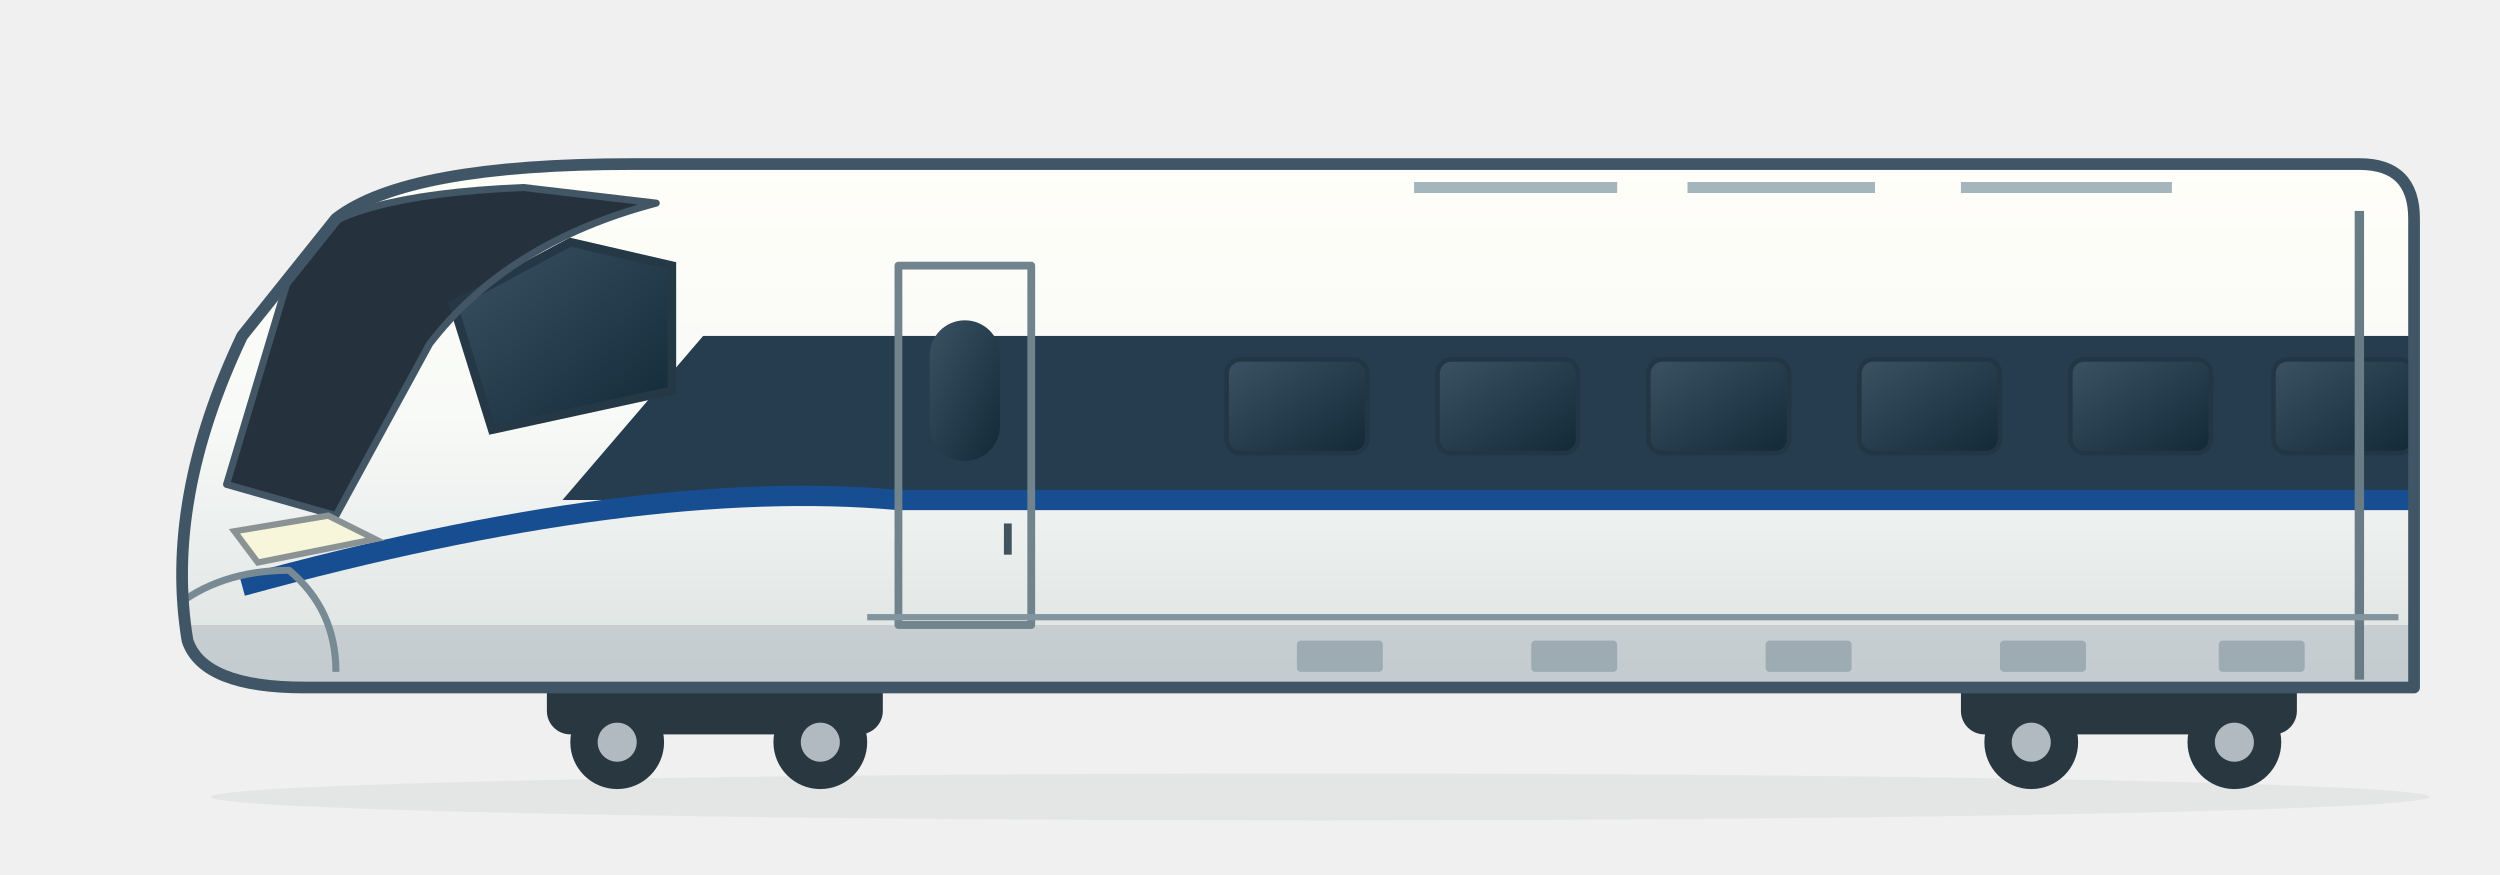
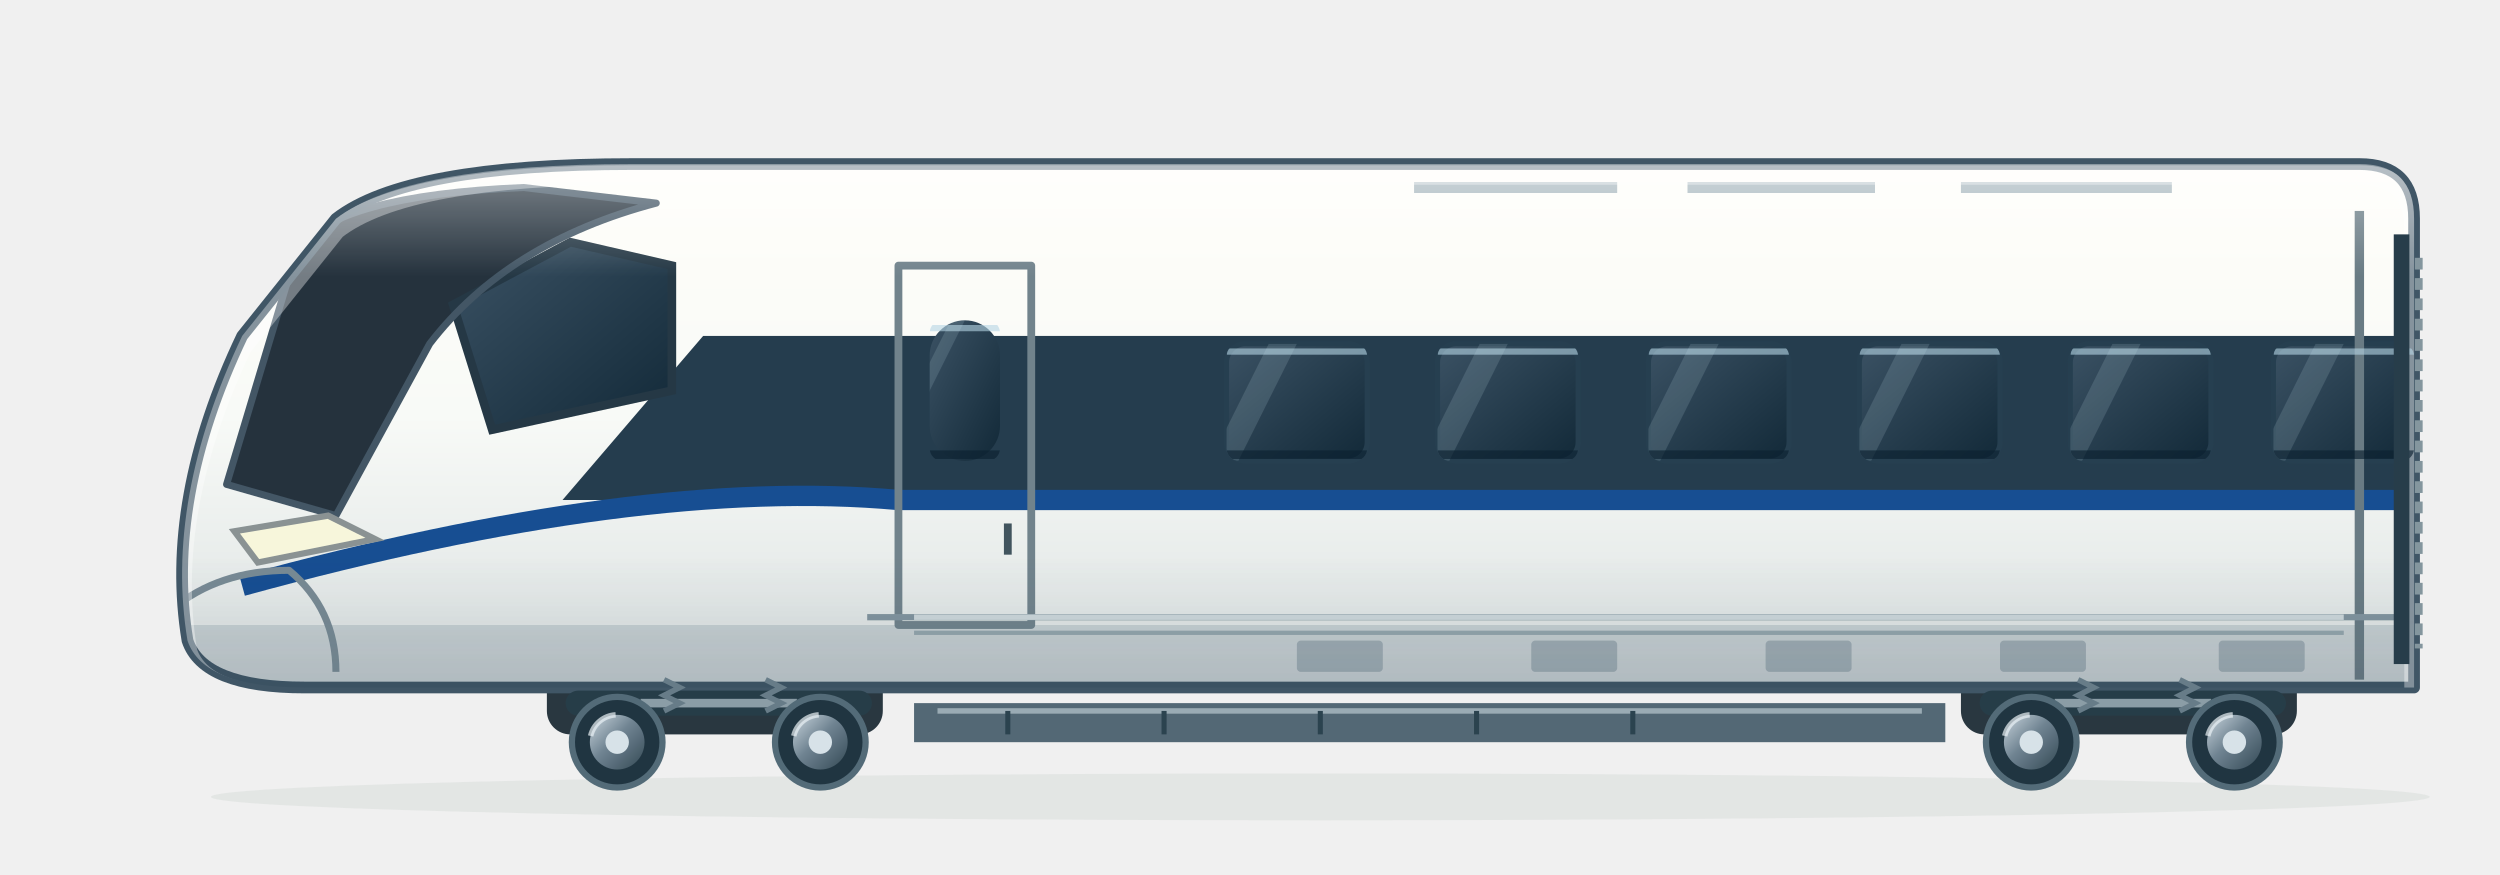
<svg xmlns="http://www.w3.org/2000/svg" viewBox="0 0 320 112" role="img" aria-labelledby="title desc">
+   <defs>
+     <clipPath id="detail-body">
+       <path d="M24 82Q21 64 31 43L43 28Q52 21 81 21H302Q309 21 309 28V88H39Q26 88 24 82Z" />
+     </clipPath>
+     <clipPath id="detail-glass-0">
+       <rect x="157" y="44" width="18" height="15" rx="1.6" />
+     </clipPath>
+     <clipPath id="detail-glass-1">
+       <rect x="184" y="44" width="18" height="15" rx="1.6" />
+     </clipPath>
+     <clipPath id="detail-glass-2">
+       <rect x="211" y="44" width="18" height="15" rx="1.6" />
+     </clipPath>
+     <clipPath id="detail-glass-3">
+       <rect x="238" y="44" width="18" height="15" rx="1.6" />
+     </clipPath>
+     <clipPath id="detail-glass-4">
+       <rect x="265" y="44" width="18" height="15" rx="1.6" />
+     </clipPath>
+     <clipPath id="detail-glass-5">
+       <rect x="291" y="44" width="18" height="15" rx="1.6" />
+     </clipPath>
+     <clipPath id="detail-glass-6">
+       <rect x="119" y="41" width="9" height="18" rx="1.6" />
+     </clipPath>
+     <linearGradient id="detail-clearcoat" x1="0" y1="0" x2="0" y2="1">
+       <stop stop-color="#fff" stop-opacity=".5" />
+       <stop offset=".24" stop-color="#fff" stop-opacity="0" />
+       <stop offset=".74" stop-color="#142d40" stop-opacity="0" />
+       <stop offset="1" stop-color="#142d40" stop-opacity=".12" />
+     </linearGradient>
+     <linearGradient id="detail-rim" x1="0" y1="0" x2="1" y2="1">
+       <stop stop-color="#c9d5dd" />
+       <stop offset=".45" stop-color="#708492" />
+       <stop offset="1" stop-color="#344955" />
+     </linearGradient>
+   </defs>
  <defs>
    <linearGradient id="body" x1="0" y1="0" x2="0" y2="1">
      <stop stop-color="#fffef9" />
      <stop offset=".48" stop-color="#f8faf7" />
      <stop offset="1" stop-color="#dbe1e1" />
    </linearGradient>
    <linearGradient id="noseSilver" x1="0" y1="0" x2="0" y2="1">
      <stop stop-color="#d8e1e8" />
      <stop offset=".55" stop-color="#b8c6d0" />
      <stop offset="1" stop-color="#8b9fae" />
    </linearGradient>
    <linearGradient id="glass" x1="0" y1="0" x2="1" y2="1">
      <stop stop-color="#3b5264" />
      <stop offset="1" stop-color="#122938" />
    </linearGradient>
    <clipPath id="car">
      <path d="M24 82Q21 64 31 43L43 28Q52 21 81 21H302Q309 21 309 28V88H39Q26 88 24 82Z" />
    </clipPath>
  </defs>
  <ellipse cx="169" cy="102" rx="142" ry="3" fill="#315c42" opacity=".07" />
  <g fill="#293740">
    <rect x="70" y="84" width="43" height="10" rx="3" />
    <rect x="251" y="84" width="43" height="10" rx="3" />
    <circle cx="79" cy="95" r="6" />
    <circle cx="105" cy="95" r="6" />
    <circle cx="260" cy="95" r="6" />
    <circle cx="286" cy="95" r="6" />
  </g>
  <g fill="#b0bac0">
    <circle cx="79" cy="95" r="2.5" />
    <circle cx="105" cy="95" r="2.5" />
    <circle cx="260" cy="95" r="2.5" />
    <circle cx="286" cy="95" r="2.5" />
  </g>
  <path d="M24 82Q21 64 31 43L43 28Q52 21 81 21H302Q309 21 309 28V88H39Q26 88 24 82Z" fill="url(#body)" />
  <g clip-path="url(#car)">
    <path d="M12 80H314V93H12Z" fill="#9daab1" opacity=".4" />
    <path d="M90 43H312V64H72Z" fill="#253d4e" />
    <path d="M31 75Q82 61 115 64H314" fill="none" stroke="#174e92" stroke-width="2.6" />
-     <rect x="157" y="46" width="18" height="12" rx="1.8" fill="url(#glass)" stroke="#223746" stroke-width=".6" />
-     <rect x="184" y="46" width="18" height="12" rx="1.8" fill="url(#glass)" stroke="#223746" stroke-width=".6" />
-     <rect x="211" y="46" width="18" height="12" rx="1.8" fill="url(#glass)" stroke="#223746" stroke-width=".6" />
-     <rect x="238" y="46" width="18" height="12" rx="1.8" fill="url(#glass)" stroke="#223746" stroke-width=".6" />
-     <rect x="265" y="46" width="18" height="12" rx="1.8" fill="url(#glass)" stroke="#223746" stroke-width=".6" />
-     <rect x="291" y="46" width="18" height="12" rx="1.8" fill="url(#glass)" stroke="#223746" stroke-width=".6" />
+     <rect x="157" y="44" width="18" height="15" rx="2.4" fill="url(#glass)" stroke="#263f50" stroke-width=".65" />
+     <rect x="184" y="44" width="18" height="15" rx="2.4" fill="url(#glass)" stroke="#263f50" stroke-width=".65" />
+     <rect x="211" y="44" width="18" height="15" rx="2.4" fill="url(#glass)" stroke="#263f50" stroke-width=".65" />
+     <rect x="238" y="44" width="18" height="15" rx="2.4" fill="url(#glass)" stroke="#263f50" stroke-width=".65" />
+     <rect x="265" y="44" width="18" height="15" rx="2.4" fill="url(#glass)" stroke="#263f50" stroke-width=".65" />
+     <rect x="291" y="44" width="18" height="15" rx="2.4" fill="url(#glass)" stroke="#263f50" stroke-width=".65" />
    <path d="M29 62 38 32Q43 25 67 24L84 26Q65 31 55 44L43 66Z" fill="#25323d" />
    <path d="M58 39 73 31 86 34V50L63 55Z" fill="url(#glass)" stroke="#253845" stroke-width="1.1" />
    <path d="M29 62 38 32Q43 25 67 24L84 26Q65 31 55 44L43 66Z" fill="none" stroke="#435665" stroke-width="0.9" stroke-linejoin="round" />
    <path d="M30 68 42 66 48 69 33 72Z" fill="#f7f6db" stroke="#8a9293" stroke-width=".8" />
    <path d="M115 34H132V80H115Z" fill="none" stroke="#71838c" stroke-width="1" stroke-linejoin="round" />
    <rect x="119" y="41" width="9" height="18" rx="4.5" fill="url(#glass)" />
    <path d="M129 67v4" fill="none" stroke="#41545e" stroke-width="1" stroke-linejoin="round" />
    <path d="M302 27V87" fill="none" stroke="#697b84" stroke-width="1.2" stroke-linejoin="round" />
    <path d="M111 79H307" fill="none" stroke="#82959f" stroke-width="0.8" stroke-linejoin="round" />
    <rect x="166" y="82" width="11" height="4" rx=".5" fill="#83949e" opacity=".6" />
    <rect x="196" y="82" width="11" height="4" rx=".5" fill="#83949e" opacity=".6" />
    <rect x="226" y="82" width="11" height="4" rx=".5" fill="#83949e" opacity=".6" />
    <rect x="256" y="82" width="11" height="4" rx=".5" fill="#83949e" opacity=".6" />
    <rect x="284" y="82" width="11" height="4" rx=".5" fill="#83949e" opacity=".6" />
    <path d="M181 24H207 M216 24H240 M251 24H278" fill="none" stroke="#a5b5bc" stroke-width="1.4" stroke-linejoin="round" />
    <path d="M22 78Q28 73 37 73Q43 78 43 86" fill="none" stroke="#788a94" stroke-width="0.9" stroke-linejoin="round" />
  </g>
  <path d="M24 82Q21 64 31 43L43 28Q52 21 81 21H302Q309 21 309 28V88H39Q26 88 24 82Z" fill="none" stroke="#405666" stroke-width="1.5" stroke-linejoin="round" />
+   <g clip-path="url(#detail-body)">
+     <path d="M0 18H320V90H0Z" fill="url(#detail-clearcoat)" />
+     <path d="M24 82Q21 64 31 43L43 28Q52 21 81 21H302Q309 21 309 28V88H39Q26 88 24 82Z" fill="none" stroke="#fff" stroke-width="2.5" opacity=".36" transform="translate(0 1.4)" />
+     <g clip-path="url(#detail-glass-0)">
+       <path d="M157 45h18" stroke="#b5d5e5" stroke-width=".8" opacity=".6" />
+       <path d="M162.4 44h3.6l-7.5 15h-3.6Z" fill="#d5edf8" opacity=".14" />
+       <path d="M157 58.2h18" stroke="#0a2030" stroke-width="1.1" opacity=".65" />
+     </g>
+     <g clip-path="url(#detail-glass-1)">
+       <path d="M184 45h18" stroke="#b5d5e5" stroke-width=".8" opacity=".6" />
+       <path d="M189.4 44h3.6l-7.5 15h-3.6Z" fill="#d5edf8" opacity=".14" />
+       <path d="M184 58.2h18" stroke="#0a2030" stroke-width="1.1" opacity=".65" />
+     </g>
+     <g clip-path="url(#detail-glass-2)">
+       <path d="M211 45h18" stroke="#b5d5e5" stroke-width=".8" opacity=".6" />
+       <path d="M216.4 44h3.6l-7.5 15h-3.6Z" fill="#d5edf8" opacity=".14" />
+       <path d="M211 58.2h18" stroke="#0a2030" stroke-width="1.1" opacity=".65" />
+     </g>
+     <g clip-path="url(#detail-glass-3)">
+       <path d="M238 45h18" stroke="#b5d5e5" stroke-width=".8" opacity=".6" />
+       <path d="M243.4 44h3.6l-7.5 15h-3.6Z" fill="#d5edf8" opacity=".14" />
+       <path d="M238 58.2h18" stroke="#0a2030" stroke-width="1.1" opacity=".65" />
+     </g>
+     <g clip-path="url(#detail-glass-4)">
+       <path d="M265 45h18" stroke="#b5d5e5" stroke-width=".8" opacity=".6" />
+       <path d="M270.4 44h3.6l-7.5 15h-3.6Z" fill="#d5edf8" opacity=".14" />
+       <path d="M265 58.2h18" stroke="#0a2030" stroke-width="1.1" opacity=".65" />
+     </g>
+     <g clip-path="url(#detail-glass-5)">
+       <path d="M291 45h18" stroke="#b5d5e5" stroke-width=".8" opacity=".6" />
+       <path d="M296.4 44h3.6l-7.5 15h-3.6Z" fill="#d5edf8" opacity=".14" />
+       <path d="M291 58.2h18" stroke="#0a2030" stroke-width="1.1" opacity=".65" />
+     </g>
+     <g clip-path="url(#detail-glass-6)">
+       <path d="M119 42h9" stroke="#b5d5e5" stroke-width=".8" opacity=".6" />
+       <path d="M121.7 41h1.8l-9 18h-1.8Z" fill="#d5edf8" opacity=".14" />
+       <path d="M119 58.2h9" stroke="#0a2030" stroke-width="1.1" opacity=".65" />
+     </g>
+     <path d="M117 79H300" stroke="#e2e9eb" stroke-width=".7" opacity=".7" />
+     <path d="M117 81H300" stroke="#536e7d" stroke-width=".55" opacity=".45" />
+   </g>
+   <g>
+     <path d="M74 90H110" stroke="#263d48" stroke-width="3.2" stroke-linecap="round" />
+     <path d="M82 90h20" stroke="#8b9da6" stroke-width="1.1" />
+     <path d="M85 87l2 1-2 1 2 1-2 1" stroke="#677c88" stroke-width=".7" fill="none" />
+     <path d="M98 87l2 1-2 1 2 1-2 1" stroke="#677c88" stroke-width=".7" fill="none" />
+     <path d="M255 90H291" stroke="#263d48" stroke-width="3.2" stroke-linecap="round" />
+     <path d="M263 90h20" stroke="#8b9da6" stroke-width="1.1" />
+     <path d="M266 87l2 1-2 1 2 1-2 1" stroke="#677c88" stroke-width=".7" fill="none" />
+     <path d="M279 87l2 1-2 1 2 1-2 1" stroke="#677c88" stroke-width=".7" fill="none" />
+     <circle cx="79" cy="95" r="5.8" fill="#203541" stroke="#536b78" stroke-width=".8" />
+     <circle cx="79" cy="95" r="3.5" fill="url(#detail-rim)" />
+     <circle cx="79" cy="95" r="1.5" fill="#d7e2e8" />
+     <path d="M75.6 94.2a3.5 3.5 0 0 1 3.2-2.7" stroke="#e9f1f5" stroke-width=".7" fill="none" opacity=".7" />
+     <circle cx="105" cy="95" r="5.8" fill="#203541" stroke="#536b78" stroke-width=".8" />
+     <circle cx="105" cy="95" r="3.5" fill="url(#detail-rim)" />
+     <circle cx="105" cy="95" r="1.5" fill="#d7e2e8" />
+     <path d="M101.6 94.2a3.5 3.5 0 0 1 3.2-2.7" stroke="#e9f1f5" stroke-width=".7" fill="none" opacity=".7" />
+     <circle cx="260" cy="95" r="5.8" fill="#203541" stroke="#536b78" stroke-width=".8" />
+     <circle cx="260" cy="95" r="3.5" fill="url(#detail-rim)" />
+     <circle cx="260" cy="95" r="1.5" fill="#d7e2e8" />
+     <path d="M256.6 94.2a3.5 3.5 0 0 1 3.2-2.7" stroke="#e9f1f5" stroke-width=".7" fill="none" opacity=".7" />
+     <circle cx="286" cy="95" r="5.8" fill="#203541" stroke="#536b78" stroke-width=".8" />
+     <circle cx="286" cy="95" r="3.5" fill="url(#detail-rim)" />
+     <circle cx="286" cy="95" r="1.5" fill="#d7e2e8" />
+     <path d="M282.6 94.2a3.5 3.5 0 0 1 3.2-2.7" stroke="#e9f1f5" stroke-width=".7" fill="none" opacity=".7" />
+     <path d="M117 90h132v5H117Z" fill="#536875" />
+     <path d="M120 91h126" stroke="#9aabb4" stroke-width=".7" />
+     <path d="M129 91v3" stroke="#2b434f" stroke-width=".65" />
+     <path d="M149 91v3" stroke="#2b434f" stroke-width=".65" />
+     <path d="M169 91v3" stroke="#2b434f" stroke-width=".65" />
+     <path d="M189 91v3" stroke="#2b434f" stroke-width=".65" />
+     <path d="M209 91v3" stroke="#2b434f" stroke-width=".65" />
+   </g>
+   <path d="M307.4 30v55" stroke="#273d4a" stroke-width="2" />
+   <path d="M309.6 33v50" stroke="#84969e" stroke-width="1" stroke-dasharray="1.5 1.1" />
</svg>
